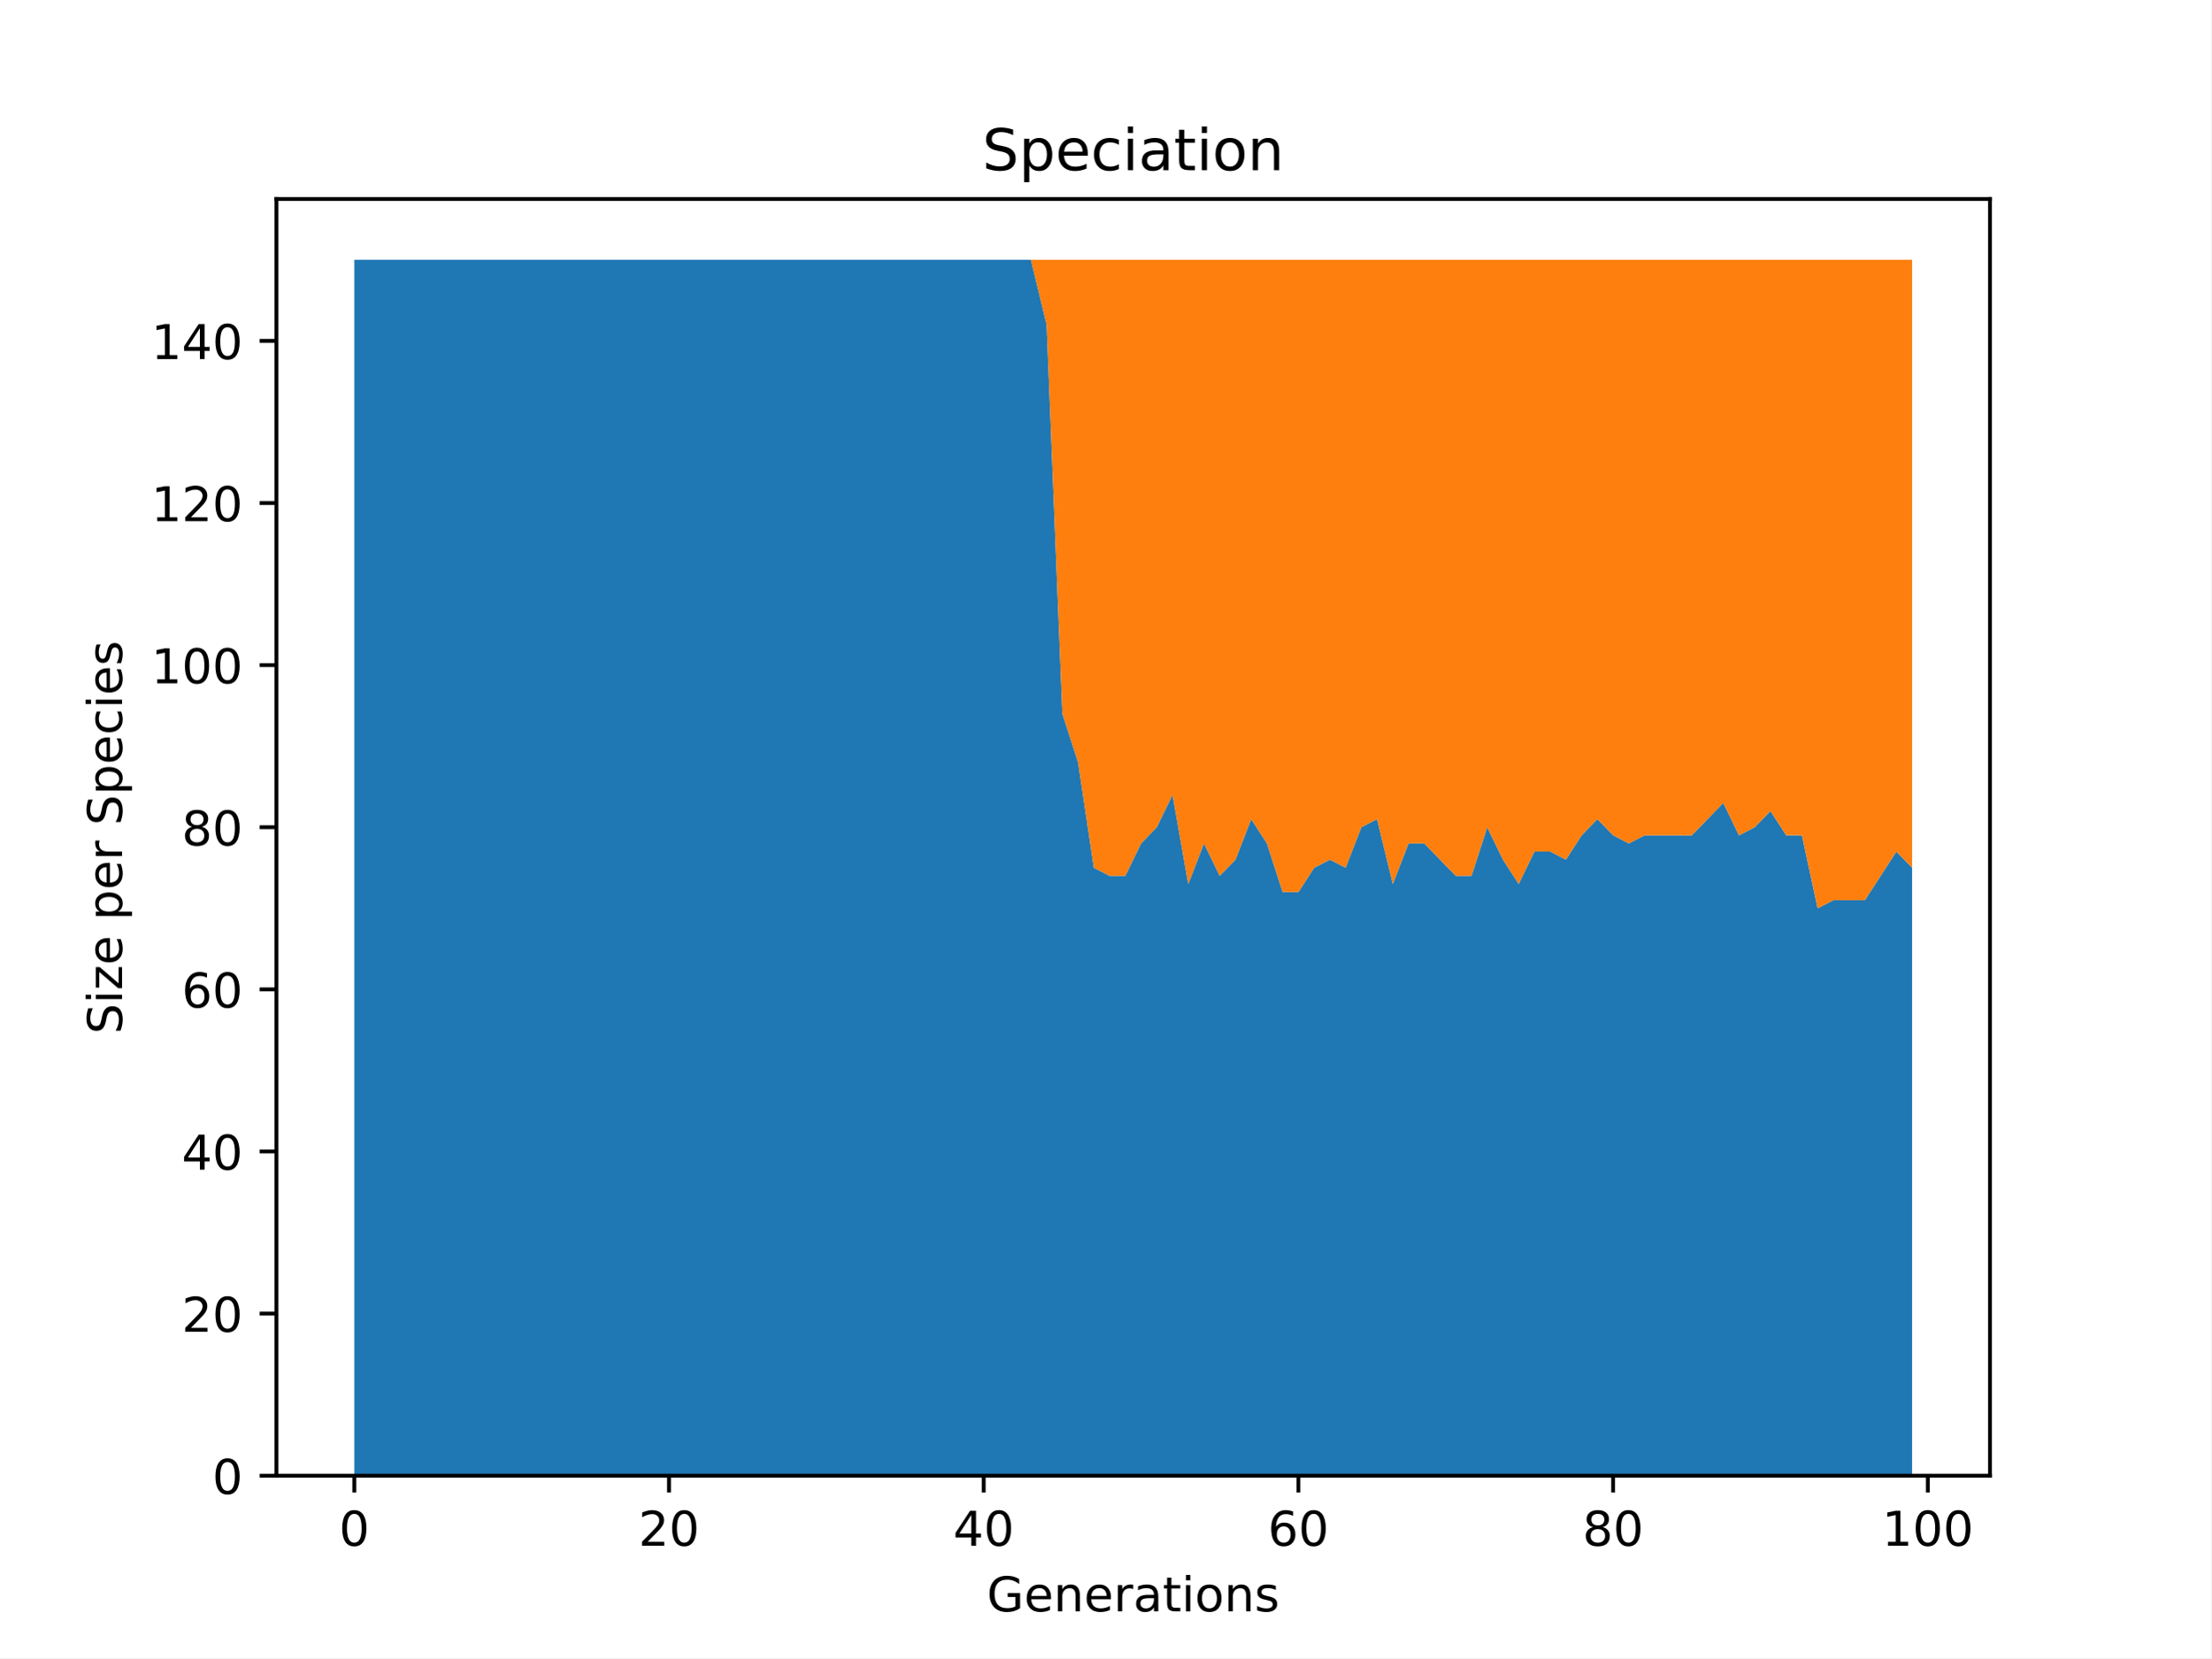
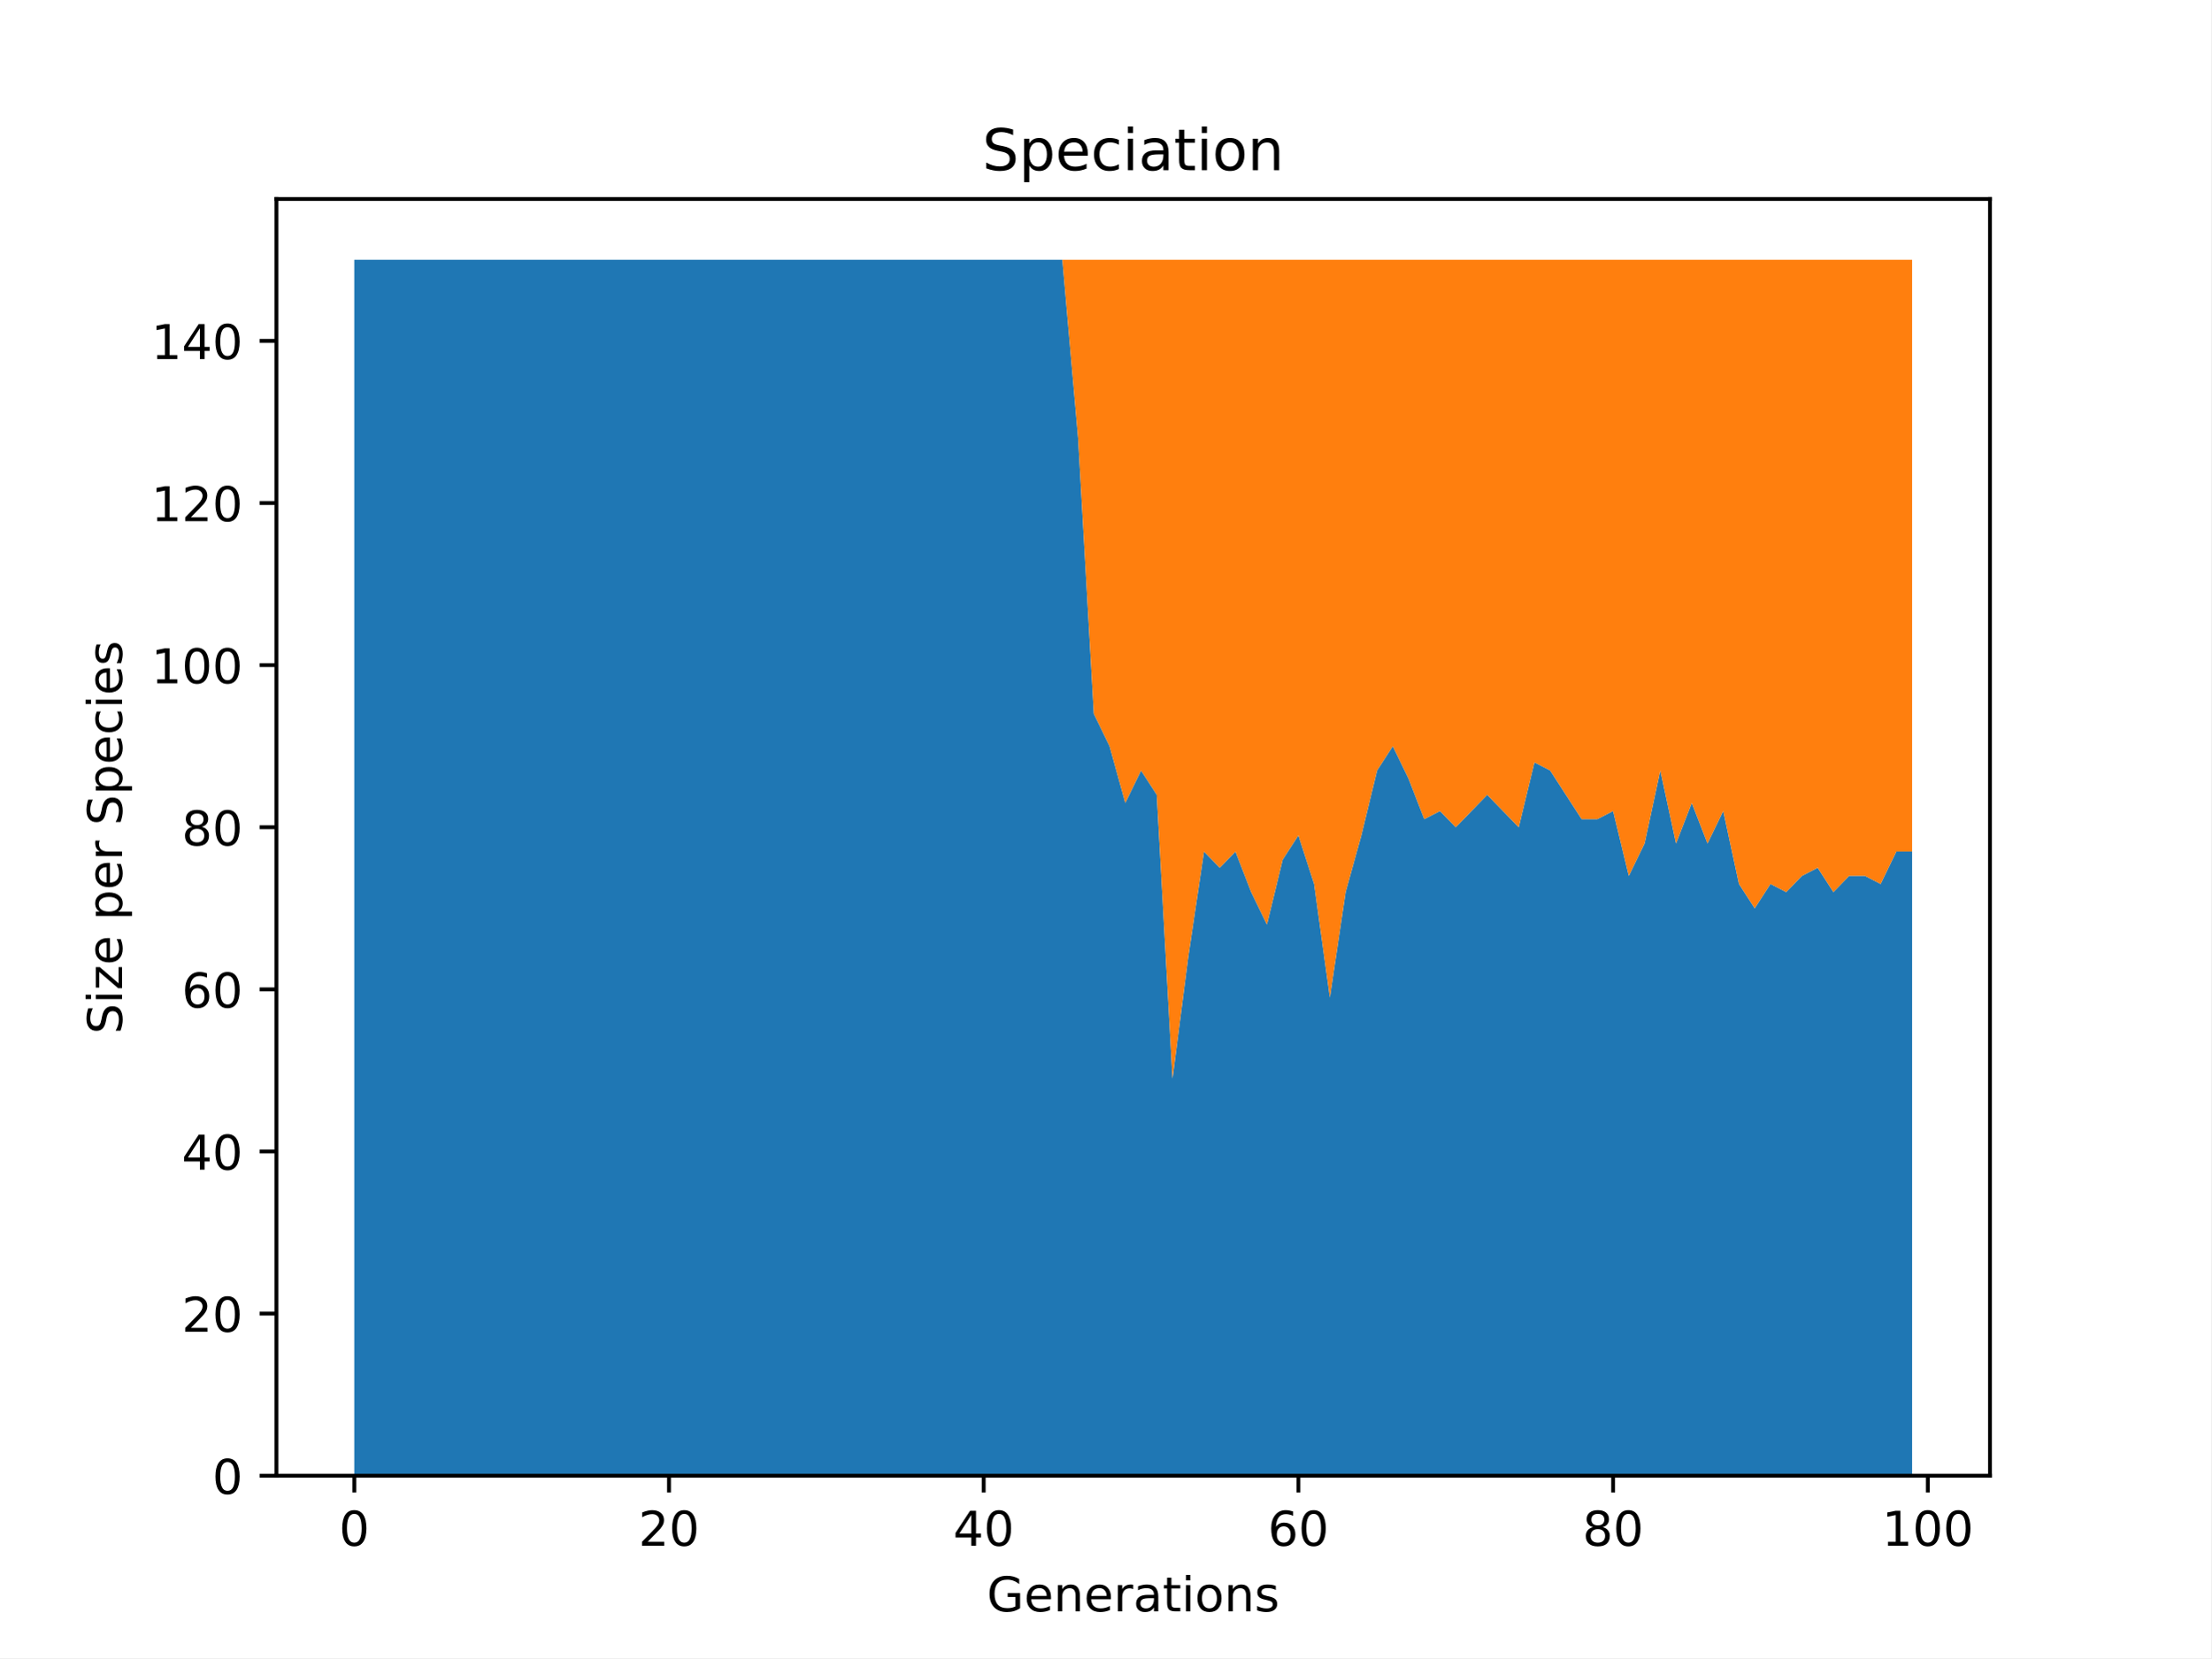
<svg xmlns="http://www.w3.org/2000/svg" xmlns:xlink="http://www.w3.org/1999/xlink" width="460.8pt" height="345.6pt" viewBox="0 0 460.8 345.6" version="1.1">
  <defs>
    <style type="text/css">*{stroke-linejoin: round; stroke-linecap: butt}</style>
  </defs>
  <g id="figure_1">
    <g id="patch_1">
      <path d="M 0 345.6  L 460.8 345.6  L 460.8 0  L 0 0  z " style="fill: #ffffff" />
    </g>
    <g id="axes_1">
      <g id="patch_2">
        <path d="M 57.6 307.584  L 414.72 307.584  L 414.72 41.472  L 57.6 41.472  z " style="fill: #ffffff" />
      </g>
      <g id="PolyCollection_1">
-         <path d="M 73.833 54.144  L 73.833 307.584  L 77.112 307.584  L 80.391 307.584  L 83.671 307.584  L 86.95 307.584  L 90.229 307.584  L 93.509 307.584  L 96.788 307.584  L 100.067 307.584  L 103.347 307.584  L 106.626 307.584  L 109.905 307.584  L 113.185 307.584  L 116.464 307.584  L 119.743 307.584  L 123.023 307.584  L 126.302 307.584  L 129.581 307.584  L 132.861 307.584  L 136.14 307.584  L 139.42 307.584  L 142.699 307.584  L 145.978 307.584  L 149.258 307.584  L 152.537 307.584  L 155.816 307.584  L 159.096 307.584  L 162.375 307.584  L 165.654 307.584  L 168.934 307.584  L 172.213 307.584  L 175.492 307.584  L 178.772 307.584  L 182.051 307.584  L 185.33 307.584  L 188.61 307.584  L 191.889 307.584  L 195.168 307.584  L 198.448 307.584  L 201.727 307.584  L 205.006 307.584  L 208.286 307.584  L 211.565 307.584  L 214.844 307.584  L 218.124 307.584  L 221.403 307.584  L 224.682 307.584  L 227.962 307.584  L 231.241 307.584  L 234.52 307.584  L 237.8 307.584  L 241.079 307.584  L 244.358 307.584  L 247.638 307.584  L 250.917 307.584  L 254.196 307.584  L 257.476 307.584  L 260.755 307.584  L 264.034 307.584  L 267.314 307.584  L 270.593 307.584  L 273.872 307.584  L 277.152 307.584  L 280.431 307.584  L 283.71 307.584  L 286.99 307.584  L 290.269 307.584  L 293.548 307.584  L 296.828 307.584  L 300.107 307.584  L 303.386 307.584  L 306.666 307.584  L 309.945 307.584  L 313.224 307.584  L 316.504 307.584  L 319.783 307.584  L 323.062 307.584  L 326.342 307.584  L 329.621 307.584  L 332.9 307.584  L 336.18 307.584  L 339.459 307.584  L 342.739 307.584  L 346.018 307.584  L 349.297 307.584  L 352.577 307.584  L 355.856 307.584  L 359.135 307.584  L 362.415 307.584  L 365.694 307.584  L 368.973 307.584  L 372.253 307.584  L 375.532 307.584  L 378.811 307.584  L 382.091 307.584  L 385.37 307.584  L 388.649 307.584  L 391.929 307.584  L 395.208 307.584  L 398.487 307.584  L 398.487 180.864  L 398.487 180.864  L 395.208 177.485  L 391.929 182.554  L 388.649 187.622  L 385.37 187.622  L 382.091 187.622  L 378.811 189.312  L 375.532 174.106  L 372.253 174.106  L 368.973 169.037  L 365.694 172.416  L 362.415 174.106  L 359.135 167.347  L 355.856 170.726  L 352.577 174.106  L 349.297 174.106  L 346.018 174.106  L 342.739 174.106  L 339.459 175.795  L 336.18 174.106  L 332.9 170.726  L 329.621 174.106  L 326.342 179.174  L 323.062 177.485  L 319.783 177.485  L 316.504 184.243  L 313.224 179.174  L 309.945 172.416  L 306.666 182.554  L 303.386 182.554  L 300.107 179.174  L 296.828 175.795  L 293.548 175.795  L 290.269 184.243  L 286.99 170.726  L 283.71 172.416  L 280.431 180.864  L 277.152 179.174  L 273.872 180.864  L 270.593 185.933  L 267.314 185.933  L 264.034 175.795  L 260.755 170.726  L 257.476 179.174  L 254.196 182.554  L 250.917 175.795  L 247.638 184.243  L 244.358 165.658  L 241.079 172.416  L 237.8 175.795  L 234.52 182.554  L 231.241 182.554  L 227.962 180.864  L 224.682 158.899  L 221.403 148.762  L 218.124 67.661  L 214.844 54.144  L 211.565 54.144  L 208.286 54.144  L 205.006 54.144  L 201.727 54.144  L 198.448 54.144  L 195.168 54.144  L 191.889 54.144  L 188.61 54.144  L 185.33 54.144  L 182.051 54.144  L 178.772 54.144  L 175.492 54.144  L 172.213 54.144  L 168.934 54.144  L 165.654 54.144  L 162.375 54.144  L 159.096 54.144  L 155.816 54.144  L 152.537 54.144  L 149.258 54.144  L 145.978 54.144  L 142.699 54.144  L 139.42 54.144  L 136.14 54.144  L 132.861 54.144  L 129.581 54.144  L 126.302 54.144  L 123.023 54.144  L 119.743 54.144  L 116.464 54.144  L 113.185 54.144  L 109.905 54.144  L 106.626 54.144  L 103.347 54.144  L 100.067 54.144  L 96.788 54.144  L 93.509 54.144  L 90.229 54.144  L 86.95 54.144  L 83.671 54.144  L 80.391 54.144  L 77.112 54.144  L 73.833 54.144  z " clip-path="url(#pc2d70c3caf)" style="fill: #1f77b4" />
+         <path d="M 73.833 54.144  L 73.833 307.584  L 77.112 307.584  L 80.391 307.584  L 83.671 307.584  L 86.95 307.584  L 90.229 307.584  L 93.509 307.584  L 96.788 307.584  L 100.067 307.584  L 103.347 307.584  L 106.626 307.584  L 109.905 307.584  L 113.185 307.584  L 116.464 307.584  L 119.743 307.584  L 123.023 307.584  L 126.302 307.584  L 129.581 307.584  L 132.861 307.584  L 136.14 307.584  L 139.42 307.584  L 142.699 307.584  L 145.978 307.584  L 149.258 307.584  L 152.537 307.584  L 155.816 307.584  L 159.096 307.584  L 162.375 307.584  L 165.654 307.584  L 168.934 307.584  L 172.213 307.584  L 175.492 307.584  L 178.772 307.584  L 182.051 307.584  L 185.33 307.584  L 188.61 307.584  L 191.889 307.584  L 195.168 307.584  L 198.448 307.584  L 201.727 307.584  L 205.006 307.584  L 208.286 307.584  L 211.565 307.584  L 214.844 307.584  L 218.124 307.584  L 221.403 307.584  L 224.682 307.584  L 227.962 307.584  L 231.241 307.584  L 234.52 307.584  L 237.8 307.584  L 241.079 307.584  L 244.358 307.584  L 247.638 307.584  L 250.917 307.584  L 254.196 307.584  L 257.476 307.584  L 260.755 307.584  L 264.034 307.584  L 267.314 307.584  L 270.593 307.584  L 273.872 307.584  L 277.152 307.584  L 280.431 307.584  L 283.71 307.584  L 286.99 307.584  L 290.269 307.584  L 293.548 307.584  L 296.828 307.584  L 300.107 307.584  L 303.386 307.584  L 306.666 307.584  L 309.945 307.584  L 313.224 307.584  L 316.504 307.584  L 319.783 307.584  L 323.062 307.584  L 326.342 307.584  L 329.621 307.584  L 332.9 307.584  L 336.18 307.584  L 339.459 307.584  L 342.739 307.584  L 346.018 307.584  L 349.297 307.584  L 352.577 307.584  L 355.856 307.584  L 359.135 307.584  L 362.415 307.584  L 365.694 307.584  L 368.973 307.584  L 372.253 307.584  L 375.532 307.584  L 378.811 307.584  L 382.091 307.584  L 385.37 307.584  L 388.649 307.584  L 391.929 307.584  L 395.208 307.584  L 398.487 307.584  L 398.487 177.485  L 398.487 177.485  L 395.208 177.485  L 391.929 184.243  L 388.649 182.554  L 385.37 182.554  L 382.091 185.933  L 378.811 180.864  L 375.532 182.554  L 372.253 185.933  L 368.973 184.243  L 365.694 189.312  L 362.415 184.243  L 359.135 169.037  L 355.856 175.795  L 352.577 167.347  L 349.297 175.795  L 346.018 160.589  L 342.739 175.795  L 339.459 182.554  L 336.18 169.037  L 332.9 170.726  L 329.621 170.726  L 326.342 165.658  L 323.062 160.589  L 319.783 158.899  L 316.504 172.416  L 313.224 169.037  L 309.945 165.658  L 306.666 169.037  L 303.386 172.416  L 300.107 169.037  L 296.828 170.726  L 293.548 162.278  L 290.269 155.52  L 286.99 160.589  L 283.71 174.106  L 280.431 185.933  L 277.152 207.898  L 273.872 184.243  L 270.593 174.106  L 267.314 179.174  L 264.034 192.691  L 260.755 185.933  L 257.476 177.485  L 254.196 180.864  L 250.917 177.485  L 247.638 199.45  L 244.358 224.794  L 241.079 165.658  L 237.8 160.589  L 234.52 167.347  L 231.241 155.52  L 227.962 148.762  L 224.682 91.315  L 221.403 54.144  L 218.124 54.144  L 214.844 54.144  L 211.565 54.144  L 208.286 54.144  L 205.006 54.144  L 201.727 54.144  L 198.448 54.144  L 195.168 54.144  L 191.889 54.144  L 188.61 54.144  L 185.33 54.144  L 182.051 54.144  L 178.772 54.144  L 175.492 54.144  L 172.213 54.144  L 168.934 54.144  L 165.654 54.144  L 162.375 54.144  L 159.096 54.144  L 155.816 54.144  L 152.537 54.144  L 149.258 54.144  L 145.978 54.144  L 142.699 54.144  L 139.42 54.144  L 136.14 54.144  L 132.861 54.144  L 129.581 54.144  L 126.302 54.144  L 123.023 54.144  L 119.743 54.144  L 116.464 54.144  L 113.185 54.144  L 109.905 54.144  L 106.626 54.144  L 103.347 54.144  L 100.067 54.144  L 96.788 54.144  L 93.509 54.144  L 90.229 54.144  L 86.95 54.144  L 83.671 54.144  L 80.391 54.144  L 77.112 54.144  L 73.833 54.144  z " clip-path="url(#pd5fcf92506)" style="fill: #1f77b4" />
      </g>
      <g id="PolyCollection_2">
-         <path d="M 73.833 54.144  L 73.833 54.144  L 77.112 54.144  L 80.391 54.144  L 83.671 54.144  L 86.95 54.144  L 90.229 54.144  L 93.509 54.144  L 96.788 54.144  L 100.067 54.144  L 103.347 54.144  L 106.626 54.144  L 109.905 54.144  L 113.185 54.144  L 116.464 54.144  L 119.743 54.144  L 123.023 54.144  L 126.302 54.144  L 129.581 54.144  L 132.861 54.144  L 136.14 54.144  L 139.42 54.144  L 142.699 54.144  L 145.978 54.144  L 149.258 54.144  L 152.537 54.144  L 155.816 54.144  L 159.096 54.144  L 162.375 54.144  L 165.654 54.144  L 168.934 54.144  L 172.213 54.144  L 175.492 54.144  L 178.772 54.144  L 182.051 54.144  L 185.33 54.144  L 188.61 54.144  L 191.889 54.144  L 195.168 54.144  L 198.448 54.144  L 201.727 54.144  L 205.006 54.144  L 208.286 54.144  L 211.565 54.144  L 214.844 54.144  L 218.124 67.661  L 221.403 148.762  L 224.682 158.899  L 227.962 180.864  L 231.241 182.554  L 234.52 182.554  L 237.8 175.795  L 241.079 172.416  L 244.358 165.658  L 247.638 184.243  L 250.917 175.795  L 254.196 182.554  L 257.476 179.174  L 260.755 170.726  L 264.034 175.795  L 267.314 185.933  L 270.593 185.933  L 273.872 180.864  L 277.152 179.174  L 280.431 180.864  L 283.71 172.416  L 286.99 170.726  L 290.269 184.243  L 293.548 175.795  L 296.828 175.795  L 300.107 179.174  L 303.386 182.554  L 306.666 182.554  L 309.945 172.416  L 313.224 179.174  L 316.504 184.243  L 319.783 177.485  L 323.062 177.485  L 326.342 179.174  L 329.621 174.106  L 332.9 170.726  L 336.18 174.106  L 339.459 175.795  L 342.739 174.106  L 346.018 174.106  L 349.297 174.106  L 352.577 174.106  L 355.856 170.726  L 359.135 167.347  L 362.415 174.106  L 365.694 172.416  L 368.973 169.037  L 372.253 174.106  L 375.532 174.106  L 378.811 189.312  L 382.091 187.622  L 385.37 187.622  L 388.649 187.622  L 391.929 182.554  L 395.208 177.485  L 398.487 180.864  L 398.487 54.144  L 398.487 54.144  L 395.208 54.144  L 391.929 54.144  L 388.649 54.144  L 385.37 54.144  L 382.091 54.144  L 378.811 54.144  L 375.532 54.144  L 372.253 54.144  L 368.973 54.144  L 365.694 54.144  L 362.415 54.144  L 359.135 54.144  L 355.856 54.144  L 352.577 54.144  L 349.297 54.144  L 346.018 54.144  L 342.739 54.144  L 339.459 54.144  L 336.18 54.144  L 332.9 54.144  L 329.621 54.144  L 326.342 54.144  L 323.062 54.144  L 319.783 54.144  L 316.504 54.144  L 313.224 54.144  L 309.945 54.144  L 306.666 54.144  L 303.386 54.144  L 300.107 54.144  L 296.828 54.144  L 293.548 54.144  L 290.269 54.144  L 286.99 54.144  L 283.71 54.144  L 280.431 54.144  L 277.152 54.144  L 273.872 54.144  L 270.593 54.144  L 267.314 54.144  L 264.034 54.144  L 260.755 54.144  L 257.476 54.144  L 254.196 54.144  L 250.917 54.144  L 247.638 54.144  L 244.358 54.144  L 241.079 54.144  L 237.8 54.144  L 234.52 54.144  L 231.241 54.144  L 227.962 54.144  L 224.682 54.144  L 221.403 54.144  L 218.124 54.144  L 214.844 54.144  L 211.565 54.144  L 208.286 54.144  L 205.006 54.144  L 201.727 54.144  L 198.448 54.144  L 195.168 54.144  L 191.889 54.144  L 188.61 54.144  L 185.33 54.144  L 182.051 54.144  L 178.772 54.144  L 175.492 54.144  L 172.213 54.144  L 168.934 54.144  L 165.654 54.144  L 162.375 54.144  L 159.096 54.144  L 155.816 54.144  L 152.537 54.144  L 149.258 54.144  L 145.978 54.144  L 142.699 54.144  L 139.42 54.144  L 136.14 54.144  L 132.861 54.144  L 129.581 54.144  L 126.302 54.144  L 123.023 54.144  L 119.743 54.144  L 116.464 54.144  L 113.185 54.144  L 109.905 54.144  L 106.626 54.144  L 103.347 54.144  L 100.067 54.144  L 96.788 54.144  L 93.509 54.144  L 90.229 54.144  L 86.95 54.144  L 83.671 54.144  L 80.391 54.144  L 77.112 54.144  L 73.833 54.144  z " clip-path="url(#pc2d70c3caf)" style="fill: #ff7f0e" />
+         <path d="M 73.833 54.144  L 73.833 54.144  L 77.112 54.144  L 80.391 54.144  L 83.671 54.144  L 86.95 54.144  L 90.229 54.144  L 93.509 54.144  L 96.788 54.144  L 100.067 54.144  L 103.347 54.144  L 106.626 54.144  L 109.905 54.144  L 113.185 54.144  L 116.464 54.144  L 119.743 54.144  L 123.023 54.144  L 126.302 54.144  L 129.581 54.144  L 132.861 54.144  L 136.14 54.144  L 139.42 54.144  L 142.699 54.144  L 145.978 54.144  L 149.258 54.144  L 152.537 54.144  L 155.816 54.144  L 159.096 54.144  L 162.375 54.144  L 165.654 54.144  L 168.934 54.144  L 172.213 54.144  L 175.492 54.144  L 178.772 54.144  L 182.051 54.144  L 185.33 54.144  L 188.61 54.144  L 191.889 54.144  L 195.168 54.144  L 198.448 54.144  L 201.727 54.144  L 205.006 54.144  L 208.286 54.144  L 211.565 54.144  L 214.844 54.144  L 218.124 54.144  L 221.403 54.144  L 224.682 91.315  L 227.962 148.762  L 231.241 155.52  L 234.52 167.347  L 237.8 160.589  L 241.079 165.658  L 244.358 224.794  L 247.638 199.45  L 250.917 177.485  L 254.196 180.864  L 257.476 177.485  L 260.755 185.933  L 264.034 192.691  L 267.314 179.174  L 270.593 174.106  L 273.872 184.243  L 277.152 207.898  L 280.431 185.933  L 283.71 174.106  L 286.99 160.589  L 290.269 155.52  L 293.548 162.278  L 296.828 170.726  L 300.107 169.037  L 303.386 172.416  L 306.666 169.037  L 309.945 165.658  L 313.224 169.037  L 316.504 172.416  L 319.783 158.899  L 323.062 160.589  L 326.342 165.658  L 329.621 170.726  L 332.9 170.726  L 336.18 169.037  L 339.459 182.554  L 342.739 175.795  L 346.018 160.589  L 349.297 175.795  L 352.577 167.347  L 355.856 175.795  L 359.135 169.037  L 362.415 184.243  L 365.694 189.312  L 368.973 184.243  L 372.253 185.933  L 375.532 182.554  L 378.811 180.864  L 382.091 185.933  L 385.37 182.554  L 388.649 182.554  L 391.929 184.243  L 395.208 177.485  L 398.487 177.485  L 398.487 54.144  L 398.487 54.144  L 395.208 54.144  L 391.929 54.144  L 388.649 54.144  L 385.37 54.144  L 382.091 54.144  L 378.811 54.144  L 375.532 54.144  L 372.253 54.144  L 368.973 54.144  L 365.694 54.144  L 362.415 54.144  L 359.135 54.144  L 355.856 54.144  L 352.577 54.144  L 349.297 54.144  L 346.018 54.144  L 342.739 54.144  L 339.459 54.144  L 336.18 54.144  L 332.9 54.144  L 329.621 54.144  L 326.342 54.144  L 323.062 54.144  L 319.783 54.144  L 316.504 54.144  L 313.224 54.144  L 309.945 54.144  L 306.666 54.144  L 303.386 54.144  L 300.107 54.144  L 296.828 54.144  L 293.548 54.144  L 290.269 54.144  L 286.99 54.144  L 283.71 54.144  L 280.431 54.144  L 277.152 54.144  L 273.872 54.144  L 270.593 54.144  L 267.314 54.144  L 264.034 54.144  L 260.755 54.144  L 257.476 54.144  L 254.196 54.144  L 250.917 54.144  L 247.638 54.144  L 244.358 54.144  L 241.079 54.144  L 237.8 54.144  L 234.52 54.144  L 231.241 54.144  L 227.962 54.144  L 224.682 54.144  L 221.403 54.144  L 218.124 54.144  L 214.844 54.144  L 211.565 54.144  L 208.286 54.144  L 205.006 54.144  L 201.727 54.144  L 198.448 54.144  L 195.168 54.144  L 191.889 54.144  L 188.61 54.144  L 185.33 54.144  L 182.051 54.144  L 178.772 54.144  L 175.492 54.144  L 172.213 54.144  L 168.934 54.144  L 165.654 54.144  L 162.375 54.144  L 159.096 54.144  L 155.816 54.144  L 152.537 54.144  L 149.258 54.144  L 145.978 54.144  L 142.699 54.144  L 139.42 54.144  L 136.14 54.144  L 132.861 54.144  L 129.581 54.144  L 126.302 54.144  L 123.023 54.144  L 119.743 54.144  L 116.464 54.144  L 113.185 54.144  L 109.905 54.144  L 106.626 54.144  L 103.347 54.144  L 100.067 54.144  L 96.788 54.144  L 93.509 54.144  L 90.229 54.144  L 86.95 54.144  L 83.671 54.144  L 80.391 54.144  L 77.112 54.144  L 73.833 54.144  z " clip-path="url(#pd5fcf92506)" style="fill: #ff7f0e" />
      </g>
      <g id="matplotlib.axis_1">
        <g id="xtick_1">
          <g id="line2d_1">
            <defs>
-               <path id="m05990785ac" d="M 0 0  L 0 3.5  " style="stroke: #000000; stroke-width: 0.8" />
+               <path id="m17cec1f812" d="M 0 0  L 0 3.5  " style="stroke: #000000; stroke-width: 0.8" />
            </defs>
            <g>
-               <use xlink:href="#m05990785ac" x="73.833" y="307.584" style="stroke: #000000; stroke-width: 0.8" />
+               <use xlink:href="#m17cec1f812" x="73.833" y="307.584" style="stroke: #000000; stroke-width: 0.8" />
            </g>
          </g>
          <g id="text_1">
            <g transform="translate(70.65148 322.1824)scale(0.1 -0.1)">
              <defs>
                <path id="DejaVuSans-30" d="M 2034 4250  Q 1547 4250 1301 3770  Q 1056 3291 1056 2328  Q 1056 1369 1301 889  Q 1547 409 2034 409  Q 2525 409 2770 889  Q 3016 1369 3016 2328  Q 3016 3291 2770 3770  Q 2525 4250 2034 4250  z M 2034 4750  Q 2819 4750 3233 4129  Q 3647 3509 3647 2328  Q 3647 1150 3233 529  Q 2819 -91 2034 -91  Q 1250 -91 836 529  Q 422 1150 422 2328  Q 422 3509 836 4129  Q 1250 4750 2034 4750  z " transform="scale(0.015625)" />
              </defs>
              <use xlink:href="#DejaVuSans-30" />
            </g>
          </g>
        </g>
        <g id="xtick_2">
          <g id="line2d_2">
            <g>
-               <use xlink:href="#m05990785ac" x="139.42" y="307.584" style="stroke: #000000; stroke-width: 0.8" />
+               <use xlink:href="#m17cec1f812" x="139.42" y="307.584" style="stroke: #000000; stroke-width: 0.8" />
            </g>
          </g>
          <g id="text_2">
            <g transform="translate(133.057 322.1824)scale(0.1 -0.1)">
              <defs>
                <path id="DejaVuSans-32" d="M 1228 531  L 3431 531  L 3431 0  L 469 0  L 469 531  Q 828 903 1448 1529  Q 2069 2156 2228 2338  Q 2531 2678 2651 2914  Q 2772 3150 2772 3378  Q 2772 3750 2511 3984  Q 2250 4219 1831 4219  Q 1534 4219 1204 4116  Q 875 4013 500 3803  L 500 4441  Q 881 4594 1212 4672  Q 1544 4750 1819 4750  Q 2544 4750 2975 4387  Q 3406 4025 3406 3419  Q 3406 3131 3298 2873  Q 3191 2616 2906 2266  Q 2828 2175 2409 1742  Q 1991 1309 1228 531  z " transform="scale(0.015625)" />
              </defs>
              <use xlink:href="#DejaVuSans-32" />
              <use xlink:href="#DejaVuSans-30" x="63.623" />
            </g>
          </g>
        </g>
        <g id="xtick_3">
          <g id="line2d_3">
            <g>
-               <use xlink:href="#m05990785ac" x="205.006" y="307.584" style="stroke: #000000; stroke-width: 0.8" />
+               <use xlink:href="#m17cec1f812" x="205.006" y="307.584" style="stroke: #000000; stroke-width: 0.8" />
            </g>
          </g>
          <g id="text_3">
            <g transform="translate(198.6438 322.1824)scale(0.1 -0.1)">
              <defs>
                <path id="DejaVuSans-34" d="M 2419 4116  L 825 1625  L 2419 1625  L 2419 4116  z M 2253 4666  L 3047 4666  L 3047 1625  L 3713 1625  L 3713 1100  L 3047 1100  L 3047 0  L 2419 0  L 2419 1100  L 313 1100  L 313 1709  L 2253 4666  z " transform="scale(0.015625)" />
              </defs>
              <use xlink:href="#DejaVuSans-34" />
              <use xlink:href="#DejaVuSans-30" x="63.623" />
            </g>
          </g>
        </g>
        <g id="xtick_4">
          <g id="line2d_4">
            <g>
-               <use xlink:href="#m05990785ac" x="270.593" y="307.584" style="stroke: #000000; stroke-width: 0.8" />
+               <use xlink:href="#m17cec1f812" x="270.593" y="307.584" style="stroke: #000000; stroke-width: 0.8" />
            </g>
          </g>
          <g id="text_4">
            <g transform="translate(264.2306 322.1824)scale(0.1 -0.1)">
              <defs>
                <path id="DejaVuSans-36" d="M 2113 2584  Q 1688 2584 1439 2293  Q 1191 2003 1191 1497  Q 1191 994 1439 701  Q 1688 409 2113 409  Q 2538 409 2786 701  Q 3034 994 3034 1497  Q 3034 2003 2786 2293  Q 2538 2584 2113 2584  z M 3366 4563  L 3366 3988  Q 3128 4100 2886 4159  Q 2644 4219 2406 4219  Q 1781 4219 1451 3797  Q 1122 3375 1075 2522  Q 1259 2794 1537 2939  Q 1816 3084 2150 3084  Q 2853 3084 3261 2657  Q 3669 2231 3669 1497  Q 3669 778 3244 343  Q 2819 -91 2113 -91  Q 1303 -91 875 529  Q 447 1150 447 2328  Q 447 3434 972 4092  Q 1497 4750 2381 4750  Q 2619 4750 2861 4703  Q 3103 4656 3366 4563  z " transform="scale(0.015625)" />
              </defs>
              <use xlink:href="#DejaVuSans-36" />
              <use xlink:href="#DejaVuSans-30" x="63.623" />
            </g>
          </g>
        </g>
        <g id="xtick_5">
          <g id="line2d_5">
            <g>
-               <use xlink:href="#m05990785ac" x="336.18" y="307.584" style="stroke: #000000; stroke-width: 0.8" />
+               <use xlink:href="#m17cec1f812" x="336.18" y="307.584" style="stroke: #000000; stroke-width: 0.8" />
            </g>
          </g>
          <g id="text_5">
            <g transform="translate(329.8173 322.1824)scale(0.1 -0.1)">
              <defs>
                <path id="DejaVuSans-38" d="M 2034 2216  Q 1584 2216 1326 1975  Q 1069 1734 1069 1313  Q 1069 891 1326 650  Q 1584 409 2034 409  Q 2484 409 2743 651  Q 3003 894 3003 1313  Q 3003 1734 2745 1975  Q 2488 2216 2034 2216  z M 1403 2484  Q 997 2584 770 2862  Q 544 3141 544 3541  Q 544 4100 942 4425  Q 1341 4750 2034 4750  Q 2731 4750 3128 4425  Q 3525 4100 3525 3541  Q 3525 3141 3298 2862  Q 3072 2584 2669 2484  Q 3125 2378 3379 2068  Q 3634 1759 3634 1313  Q 3634 634 3220 271  Q 2806 -91 2034 -91  Q 1263 -91 848 271  Q 434 634 434 1313  Q 434 1759 690 2068  Q 947 2378 1403 2484  z M 1172 3481  Q 1172 3119 1398 2916  Q 1625 2713 2034 2713  Q 2441 2713 2670 2916  Q 2900 3119 2900 3481  Q 2900 3844 2670 4047  Q 2441 4250 2034 4250  Q 1625 4250 1398 4047  Q 1172 3844 1172 3481  z " transform="scale(0.015625)" />
              </defs>
              <use xlink:href="#DejaVuSans-38" />
              <use xlink:href="#DejaVuSans-30" x="63.623" />
            </g>
          </g>
        </g>
        <g id="xtick_6">
          <g id="line2d_6">
            <g>
-               <use xlink:href="#m05990785ac" x="401.767" y="307.584" style="stroke: #000000; stroke-width: 0.8" />
+               <use xlink:href="#m17cec1f812" x="401.767" y="307.584" style="stroke: #000000; stroke-width: 0.8" />
            </g>
          </g>
          <g id="text_6">
            <g transform="translate(392.2229 322.1824)scale(0.1 -0.1)">
              <defs>
                <path id="DejaVuSans-31" d="M 794 531  L 1825 531  L 1825 4091  L 703 3866  L 703 4441  L 1819 4666  L 2450 4666  L 2450 531  L 3481 531  L 3481 0  L 794 0  L 794 531  z " transform="scale(0.015625)" />
              </defs>
              <use xlink:href="#DejaVuSans-31" />
              <use xlink:href="#DejaVuSans-30" x="63.623" />
              <use xlink:href="#DejaVuSans-30" x="127.246" />
            </g>
          </g>
        </g>
        <g id="text_7">
          <g transform="translate(205.6623 335.8606)scale(0.1 -0.1)">
            <defs>
              <path id="DejaVuSans-47" d="M 3809 666  L 3809 1919  L 2778 1919  L 2778 2438  L 4434 2438  L 4434 434  Q 4069 175 3628 42  Q 3188 -91 2688 -91  Q 1594 -91 976 548  Q 359 1188 359 2328  Q 359 3472 976 4111  Q 1594 4750 2688 4750  Q 3144 4750 3555 4637  Q 3966 4525 4313 4306  L 4313 3634  Q 3963 3931 3569 4081  Q 3175 4231 2741 4231  Q 1884 4231 1454 3753  Q 1025 3275 1025 2328  Q 1025 1384 1454 906  Q 1884 428 2741 428  Q 3075 428 3337 486  Q 3600 544 3809 666  z " transform="scale(0.015625)" />
              <path id="DejaVuSans-65" d="M 3597 1894  L 3597 1613  L 953 1613  Q 991 1019 1311 708  Q 1631 397 2203 397  Q 2534 397 2845 478  Q 3156 559 3463 722  L 3463 178  Q 3153 47 2828 -22  Q 2503 -91 2169 -91  Q 1331 -91 842 396  Q 353 884 353 1716  Q 353 2575 817 3079  Q 1281 3584 2069 3584  Q 2775 3584 3186 3129  Q 3597 2675 3597 1894  z M 3022 2063  Q 3016 2534 2758 2815  Q 2500 3097 2075 3097  Q 1594 3097 1305 2825  Q 1016 2553 972 2059  L 3022 2063  z " transform="scale(0.015625)" />
              <path id="DejaVuSans-6e" d="M 3513 2113  L 3513 0  L 2938 0  L 2938 2094  Q 2938 2591 2744 2837  Q 2550 3084 2163 3084  Q 1697 3084 1428 2787  Q 1159 2491 1159 1978  L 1159 0  L 581 0  L 581 3500  L 1159 3500  L 1159 2956  Q 1366 3272 1645 3428  Q 1925 3584 2291 3584  Q 2894 3584 3203 3211  Q 3513 2838 3513 2113  z " transform="scale(0.015625)" />
              <path id="DejaVuSans-72" d="M 2631 2963  Q 2534 3019 2420 3045  Q 2306 3072 2169 3072  Q 1681 3072 1420 2755  Q 1159 2438 1159 1844  L 1159 0  L 581 0  L 581 3500  L 1159 3500  L 1159 2956  Q 1341 3275 1631 3429  Q 1922 3584 2338 3584  Q 2397 3584 2469 3576  Q 2541 3569 2628 3553  L 2631 2963  z " transform="scale(0.015625)" />
              <path id="DejaVuSans-61" d="M 2194 1759  Q 1497 1759 1228 1600  Q 959 1441 959 1056  Q 959 750 1161 570  Q 1363 391 1709 391  Q 2188 391 2477 730  Q 2766 1069 2766 1631  L 2766 1759  L 2194 1759  z M 3341 1997  L 3341 0  L 2766 0  L 2766 531  Q 2569 213 2275 61  Q 1981 -91 1556 -91  Q 1019 -91 701 211  Q 384 513 384 1019  Q 384 1609 779 1909  Q 1175 2209 1959 2209  L 2766 2209  L 2766 2266  Q 2766 2663 2505 2880  Q 2244 3097 1772 3097  Q 1472 3097 1187 3025  Q 903 2953 641 2809  L 641 3341  Q 956 3463 1253 3523  Q 1550 3584 1831 3584  Q 2591 3584 2966 3190  Q 3341 2797 3341 1997  z " transform="scale(0.015625)" />
              <path id="DejaVuSans-74" d="M 1172 4494  L 1172 3500  L 2356 3500  L 2356 3053  L 1172 3053  L 1172 1153  Q 1172 725 1289 603  Q 1406 481 1766 481  L 2356 481  L 2356 0  L 1766 0  Q 1100 0 847 248  Q 594 497 594 1153  L 594 3053  L 172 3053  L 172 3500  L 594 3500  L 594 4494  L 1172 4494  z " transform="scale(0.015625)" />
              <path id="DejaVuSans-69" d="M 603 3500  L 1178 3500  L 1178 0  L 603 0  L 603 3500  z M 603 4863  L 1178 4863  L 1178 4134  L 603 4134  L 603 4863  z " transform="scale(0.015625)" />
              <path id="DejaVuSans-6f" d="M 1959 3097  Q 1497 3097 1228 2736  Q 959 2375 959 1747  Q 959 1119 1226 758  Q 1494 397 1959 397  Q 2419 397 2687 759  Q 2956 1122 2956 1747  Q 2956 2369 2687 2733  Q 2419 3097 1959 3097  z M 1959 3584  Q 2709 3584 3137 3096  Q 3566 2609 3566 1747  Q 3566 888 3137 398  Q 2709 -91 1959 -91  Q 1206 -91 779 398  Q 353 888 353 1747  Q 353 2609 779 3096  Q 1206 3584 1959 3584  z " transform="scale(0.015625)" />
              <path id="DejaVuSans-73" d="M 2834 3397  L 2834 2853  Q 2591 2978 2328 3040  Q 2066 3103 1784 3103  Q 1356 3103 1142 2972  Q 928 2841 928 2578  Q 928 2378 1081 2264  Q 1234 2150 1697 2047  L 1894 2003  Q 2506 1872 2764 1633  Q 3022 1394 3022 966  Q 3022 478 2636 193  Q 2250 -91 1575 -91  Q 1294 -91 989 -36  Q 684 19 347 128  L 347 722  Q 666 556 975 473  Q 1284 391 1588 391  Q 1994 391 2212 530  Q 2431 669 2431 922  Q 2431 1156 2273 1281  Q 2116 1406 1581 1522  L 1381 1569  Q 847 1681 609 1914  Q 372 2147 372 2553  Q 372 3047 722 3315  Q 1072 3584 1716 3584  Q 2034 3584 2315 3537  Q 2597 3491 2834 3397  z " transform="scale(0.015625)" />
            </defs>
            <use xlink:href="#DejaVuSans-47" />
            <use xlink:href="#DejaVuSans-65" x="77.49" />
            <use xlink:href="#DejaVuSans-6e" x="139.014" />
            <use xlink:href="#DejaVuSans-65" x="202.393" />
            <use xlink:href="#DejaVuSans-72" x="263.916" />
            <use xlink:href="#DejaVuSans-61" x="305.029" />
            <use xlink:href="#DejaVuSans-74" x="366.309" />
            <use xlink:href="#DejaVuSans-69" x="405.518" />
            <use xlink:href="#DejaVuSans-6f" x="433.301" />
            <use xlink:href="#DejaVuSans-6e" x="494.482" />
            <use xlink:href="#DejaVuSans-73" x="557.861" />
          </g>
        </g>
      </g>
      <g id="matplotlib.axis_2">
        <g id="ytick_1">
          <g id="line2d_7">
            <defs>
-               <path id="m29f368e10b" d="M 0 0  L -3.5 0  " style="stroke: #000000; stroke-width: 0.8" />
+               <path id="mb9ed86fa4f" d="M 0 0  L -3.5 0  " style="stroke: #000000; stroke-width: 0.8" />
            </defs>
            <g>
-               <use xlink:href="#m29f368e10b" x="57.6" y="307.584" style="stroke: #000000; stroke-width: 0.8" />
+               <use xlink:href="#mb9ed86fa4f" x="57.6" y="307.584" style="stroke: #000000; stroke-width: 0.8" />
            </g>
          </g>
          <g id="text_8">
            <g transform="translate(44.2375 311.3832)scale(0.1 -0.1)">
              <use xlink:href="#DejaVuSans-30" />
            </g>
          </g>
        </g>
        <g id="ytick_2">
          <g id="line2d_8">
            <g>
-               <use xlink:href="#m29f368e10b" x="57.6" y="273.792" style="stroke: #000000; stroke-width: 0.8" />
+               <use xlink:href="#mb9ed86fa4f" x="57.6" y="273.792" style="stroke: #000000; stroke-width: 0.8" />
            </g>
          </g>
          <g id="text_9">
            <g transform="translate(37.875 277.5912)scale(0.1 -0.1)">
              <use xlink:href="#DejaVuSans-32" />
              <use xlink:href="#DejaVuSans-30" x="63.623" />
            </g>
          </g>
        </g>
        <g id="ytick_3">
          <g id="line2d_9">
            <g>
-               <use xlink:href="#m29f368e10b" x="57.6" y="240" style="stroke: #000000; stroke-width: 0.8" />
+               <use xlink:href="#mb9ed86fa4f" x="57.6" y="240" style="stroke: #000000; stroke-width: 0.8" />
            </g>
          </g>
          <g id="text_10">
            <g transform="translate(37.875 243.7992)scale(0.1 -0.1)">
              <use xlink:href="#DejaVuSans-34" />
              <use xlink:href="#DejaVuSans-30" x="63.623" />
            </g>
          </g>
        </g>
        <g id="ytick_4">
          <g id="line2d_10">
            <g>
-               <use xlink:href="#m29f368e10b" x="57.6" y="206.208" style="stroke: #000000; stroke-width: 0.8" />
+               <use xlink:href="#mb9ed86fa4f" x="57.6" y="206.208" style="stroke: #000000; stroke-width: 0.8" />
            </g>
          </g>
          <g id="text_11">
            <g transform="translate(37.875 210.0072)scale(0.1 -0.1)">
              <use xlink:href="#DejaVuSans-36" />
              <use xlink:href="#DejaVuSans-30" x="63.623" />
            </g>
          </g>
        </g>
        <g id="ytick_5">
          <g id="line2d_11">
            <g>
-               <use xlink:href="#m29f368e10b" x="57.6" y="172.416" style="stroke: #000000; stroke-width: 0.8" />
+               <use xlink:href="#mb9ed86fa4f" x="57.6" y="172.416" style="stroke: #000000; stroke-width: 0.8" />
            </g>
          </g>
          <g id="text_12">
            <g transform="translate(37.875 176.2152)scale(0.1 -0.1)">
              <use xlink:href="#DejaVuSans-38" />
              <use xlink:href="#DejaVuSans-30" x="63.623" />
            </g>
          </g>
        </g>
        <g id="ytick_6">
          <g id="line2d_12">
            <g>
-               <use xlink:href="#m29f368e10b" x="57.6" y="138.624" style="stroke: #000000; stroke-width: 0.8" />
+               <use xlink:href="#mb9ed86fa4f" x="57.6" y="138.624" style="stroke: #000000; stroke-width: 0.8" />
            </g>
          </g>
          <g id="text_13">
            <g transform="translate(31.5125 142.4232)scale(0.1 -0.1)">
              <use xlink:href="#DejaVuSans-31" />
              <use xlink:href="#DejaVuSans-30" x="63.623" />
              <use xlink:href="#DejaVuSans-30" x="127.246" />
            </g>
          </g>
        </g>
        <g id="ytick_7">
          <g id="line2d_13">
            <g>
-               <use xlink:href="#m29f368e10b" x="57.6" y="104.832" style="stroke: #000000; stroke-width: 0.8" />
+               <use xlink:href="#mb9ed86fa4f" x="57.6" y="104.832" style="stroke: #000000; stroke-width: 0.8" />
            </g>
          </g>
          <g id="text_14">
            <g transform="translate(31.5125 108.6312)scale(0.1 -0.1)">
              <use xlink:href="#DejaVuSans-31" />
              <use xlink:href="#DejaVuSans-32" x="63.623" />
              <use xlink:href="#DejaVuSans-30" x="127.246" />
            </g>
          </g>
        </g>
        <g id="ytick_8">
          <g id="line2d_14">
            <g>
-               <use xlink:href="#m29f368e10b" x="57.6" y="71.04" style="stroke: #000000; stroke-width: 0.8" />
+               <use xlink:href="#mb9ed86fa4f" x="57.6" y="71.04" style="stroke: #000000; stroke-width: 0.8" />
            </g>
          </g>
          <g id="text_15">
            <g transform="translate(31.5125 74.83922)scale(0.1 -0.1)">
              <use xlink:href="#DejaVuSans-31" />
              <use xlink:href="#DejaVuSans-34" x="63.623" />
              <use xlink:href="#DejaVuSans-30" x="127.246" />
            </g>
          </g>
        </g>
        <g id="text_16">
          <g transform="translate(25.43281 215.521)rotate(-90)scale(0.1 -0.1)">
            <defs>
              <path id="DejaVuSans-53" d="M 3425 4513  L 3425 3897  Q 3066 4069 2747 4153  Q 2428 4238 2131 4238  Q 1616 4238 1336 4038  Q 1056 3838 1056 3469  Q 1056 3159 1242 3001  Q 1428 2844 1947 2747  L 2328 2669  Q 3034 2534 3370 2195  Q 3706 1856 3706 1288  Q 3706 609 3251 259  Q 2797 -91 1919 -91  Q 1588 -91 1214 -16  Q 841 59 441 206  L 441 856  Q 825 641 1194 531  Q 1563 422 1919 422  Q 2459 422 2753 634  Q 3047 847 3047 1241  Q 3047 1584 2836 1778  Q 2625 1972 2144 2069  L 1759 2144  Q 1053 2284 737 2584  Q 422 2884 422 3419  Q 422 4038 858 4394  Q 1294 4750 2059 4750  Q 2388 4750 2728 4690  Q 3069 4631 3425 4513  z " transform="scale(0.015625)" />
              <path id="DejaVuSans-7a" d="M 353 3500  L 3084 3500  L 3084 2975  L 922 459  L 3084 459  L 3084 0  L 275 0  L 275 525  L 2438 3041  L 353 3041  L 353 3500  z " transform="scale(0.015625)" />
              <path id="DejaVuSans-20" transform="scale(0.015625)" />
              <path id="DejaVuSans-70" d="M 1159 525  L 1159 -1331  L 581 -1331  L 581 3500  L 1159 3500  L 1159 2969  Q 1341 3281 1617 3432  Q 1894 3584 2278 3584  Q 2916 3584 3314 3078  Q 3713 2572 3713 1747  Q 3713 922 3314 415  Q 2916 -91 2278 -91  Q 1894 -91 1617 61  Q 1341 213 1159 525  z M 3116 1747  Q 3116 2381 2855 2742  Q 2594 3103 2138 3103  Q 1681 3103 1420 2742  Q 1159 2381 1159 1747  Q 1159 1113 1420 752  Q 1681 391 2138 391  Q 2594 391 2855 752  Q 3116 1113 3116 1747  z " transform="scale(0.015625)" />
              <path id="DejaVuSans-63" d="M 3122 3366  L 3122 2828  Q 2878 2963 2633 3030  Q 2388 3097 2138 3097  Q 1578 3097 1268 2742  Q 959 2388 959 1747  Q 959 1106 1268 751  Q 1578 397 2138 397  Q 2388 397 2633 464  Q 2878 531 3122 666  L 3122 134  Q 2881 22 2623 -34  Q 2366 -91 2075 -91  Q 1284 -91 818 406  Q 353 903 353 1747  Q 353 2603 823 3093  Q 1294 3584 2113 3584  Q 2378 3584 2631 3529  Q 2884 3475 3122 3366  z " transform="scale(0.015625)" />
            </defs>
            <use xlink:href="#DejaVuSans-53" />
            <use xlink:href="#DejaVuSans-69" x="63.477" />
            <use xlink:href="#DejaVuSans-7a" x="91.26" />
            <use xlink:href="#DejaVuSans-65" x="143.75" />
            <use xlink:href="#DejaVuSans-20" x="205.273" />
            <use xlink:href="#DejaVuSans-70" x="237.061" />
            <use xlink:href="#DejaVuSans-65" x="300.537" />
            <use xlink:href="#DejaVuSans-72" x="362.061" />
            <use xlink:href="#DejaVuSans-20" x="403.174" />
            <use xlink:href="#DejaVuSans-53" x="434.961" />
            <use xlink:href="#DejaVuSans-70" x="498.438" />
            <use xlink:href="#DejaVuSans-65" x="561.914" />
            <use xlink:href="#DejaVuSans-63" x="623.438" />
            <use xlink:href="#DejaVuSans-69" x="678.418" />
            <use xlink:href="#DejaVuSans-65" x="706.201" />
            <use xlink:href="#DejaVuSans-73" x="767.725" />
          </g>
        </g>
      </g>
      <g id="patch_3">
        <path d="M 57.6 307.584  L 57.6 41.472  " style="fill: none; stroke: #000000; stroke-width: 0.8; stroke-linejoin: miter; stroke-linecap: square" />
      </g>
      <g id="patch_4">
        <path d="M 414.72 307.584  L 414.72 41.472  " style="fill: none; stroke: #000000; stroke-width: 0.8; stroke-linejoin: miter; stroke-linecap: square" />
      </g>
      <g id="patch_5">
        <path d="M 57.6 307.584  L 414.72 307.584  " style="fill: none; stroke: #000000; stroke-width: 0.8; stroke-linejoin: miter; stroke-linecap: square" />
      </g>
      <g id="patch_6">
        <path d="M 57.6 41.472  L 414.72 41.472  " style="fill: none; stroke: #000000; stroke-width: 0.8; stroke-linejoin: miter; stroke-linecap: square" />
      </g>
      <g id="text_17">
        <g transform="translate(204.7144 35.472)scale(0.12 -0.12)">
          <use xlink:href="#DejaVuSans-53" />
          <use xlink:href="#DejaVuSans-70" x="63.477" />
          <use xlink:href="#DejaVuSans-65" x="126.953" />
          <use xlink:href="#DejaVuSans-63" x="188.477" />
          <use xlink:href="#DejaVuSans-69" x="243.457" />
          <use xlink:href="#DejaVuSans-61" x="271.24" />
          <use xlink:href="#DejaVuSans-74" x="332.52" />
          <use xlink:href="#DejaVuSans-69" x="371.729" />
          <use xlink:href="#DejaVuSans-6f" x="399.512" />
          <use xlink:href="#DejaVuSans-6e" x="460.693" />
        </g>
      </g>
    </g>
  </g>
  <defs>
-     <clipPath id="pc2d70c3caf">
+     <clipPath id="pd5fcf92506">
      <rect x="57.6" y="41.472" width="357.12" height="266.112" />
    </clipPath>
  </defs>
</svg>
